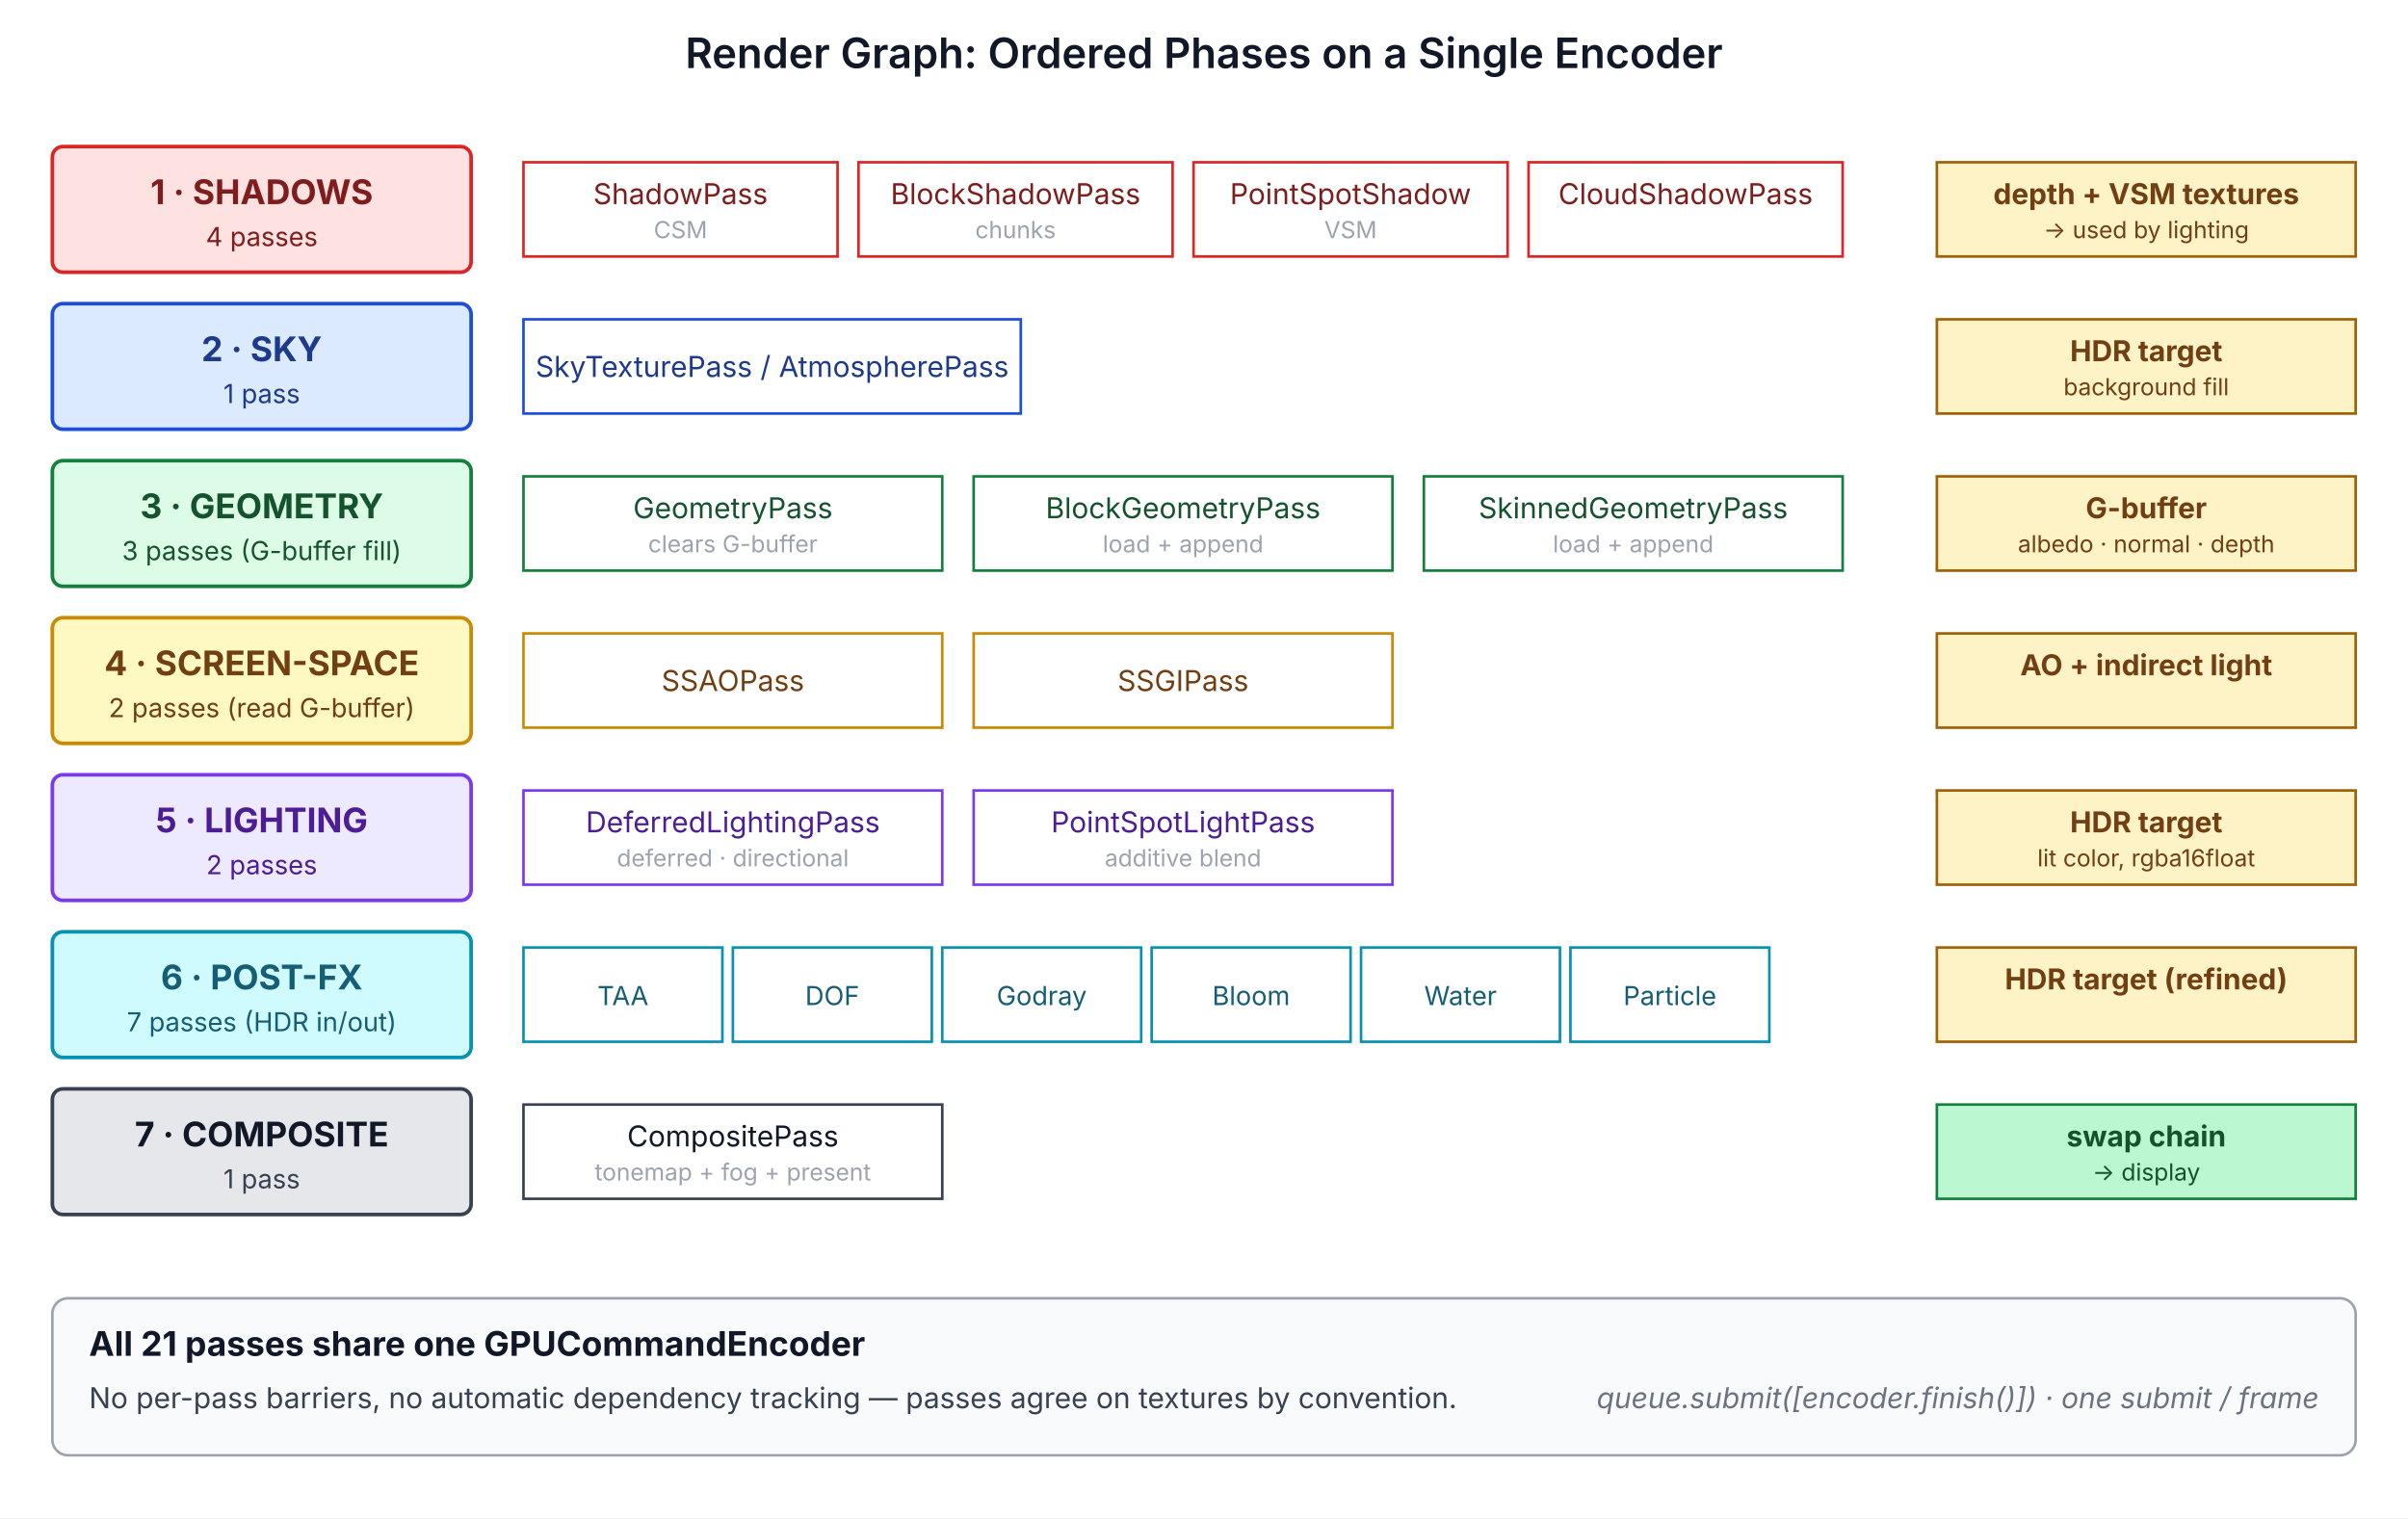
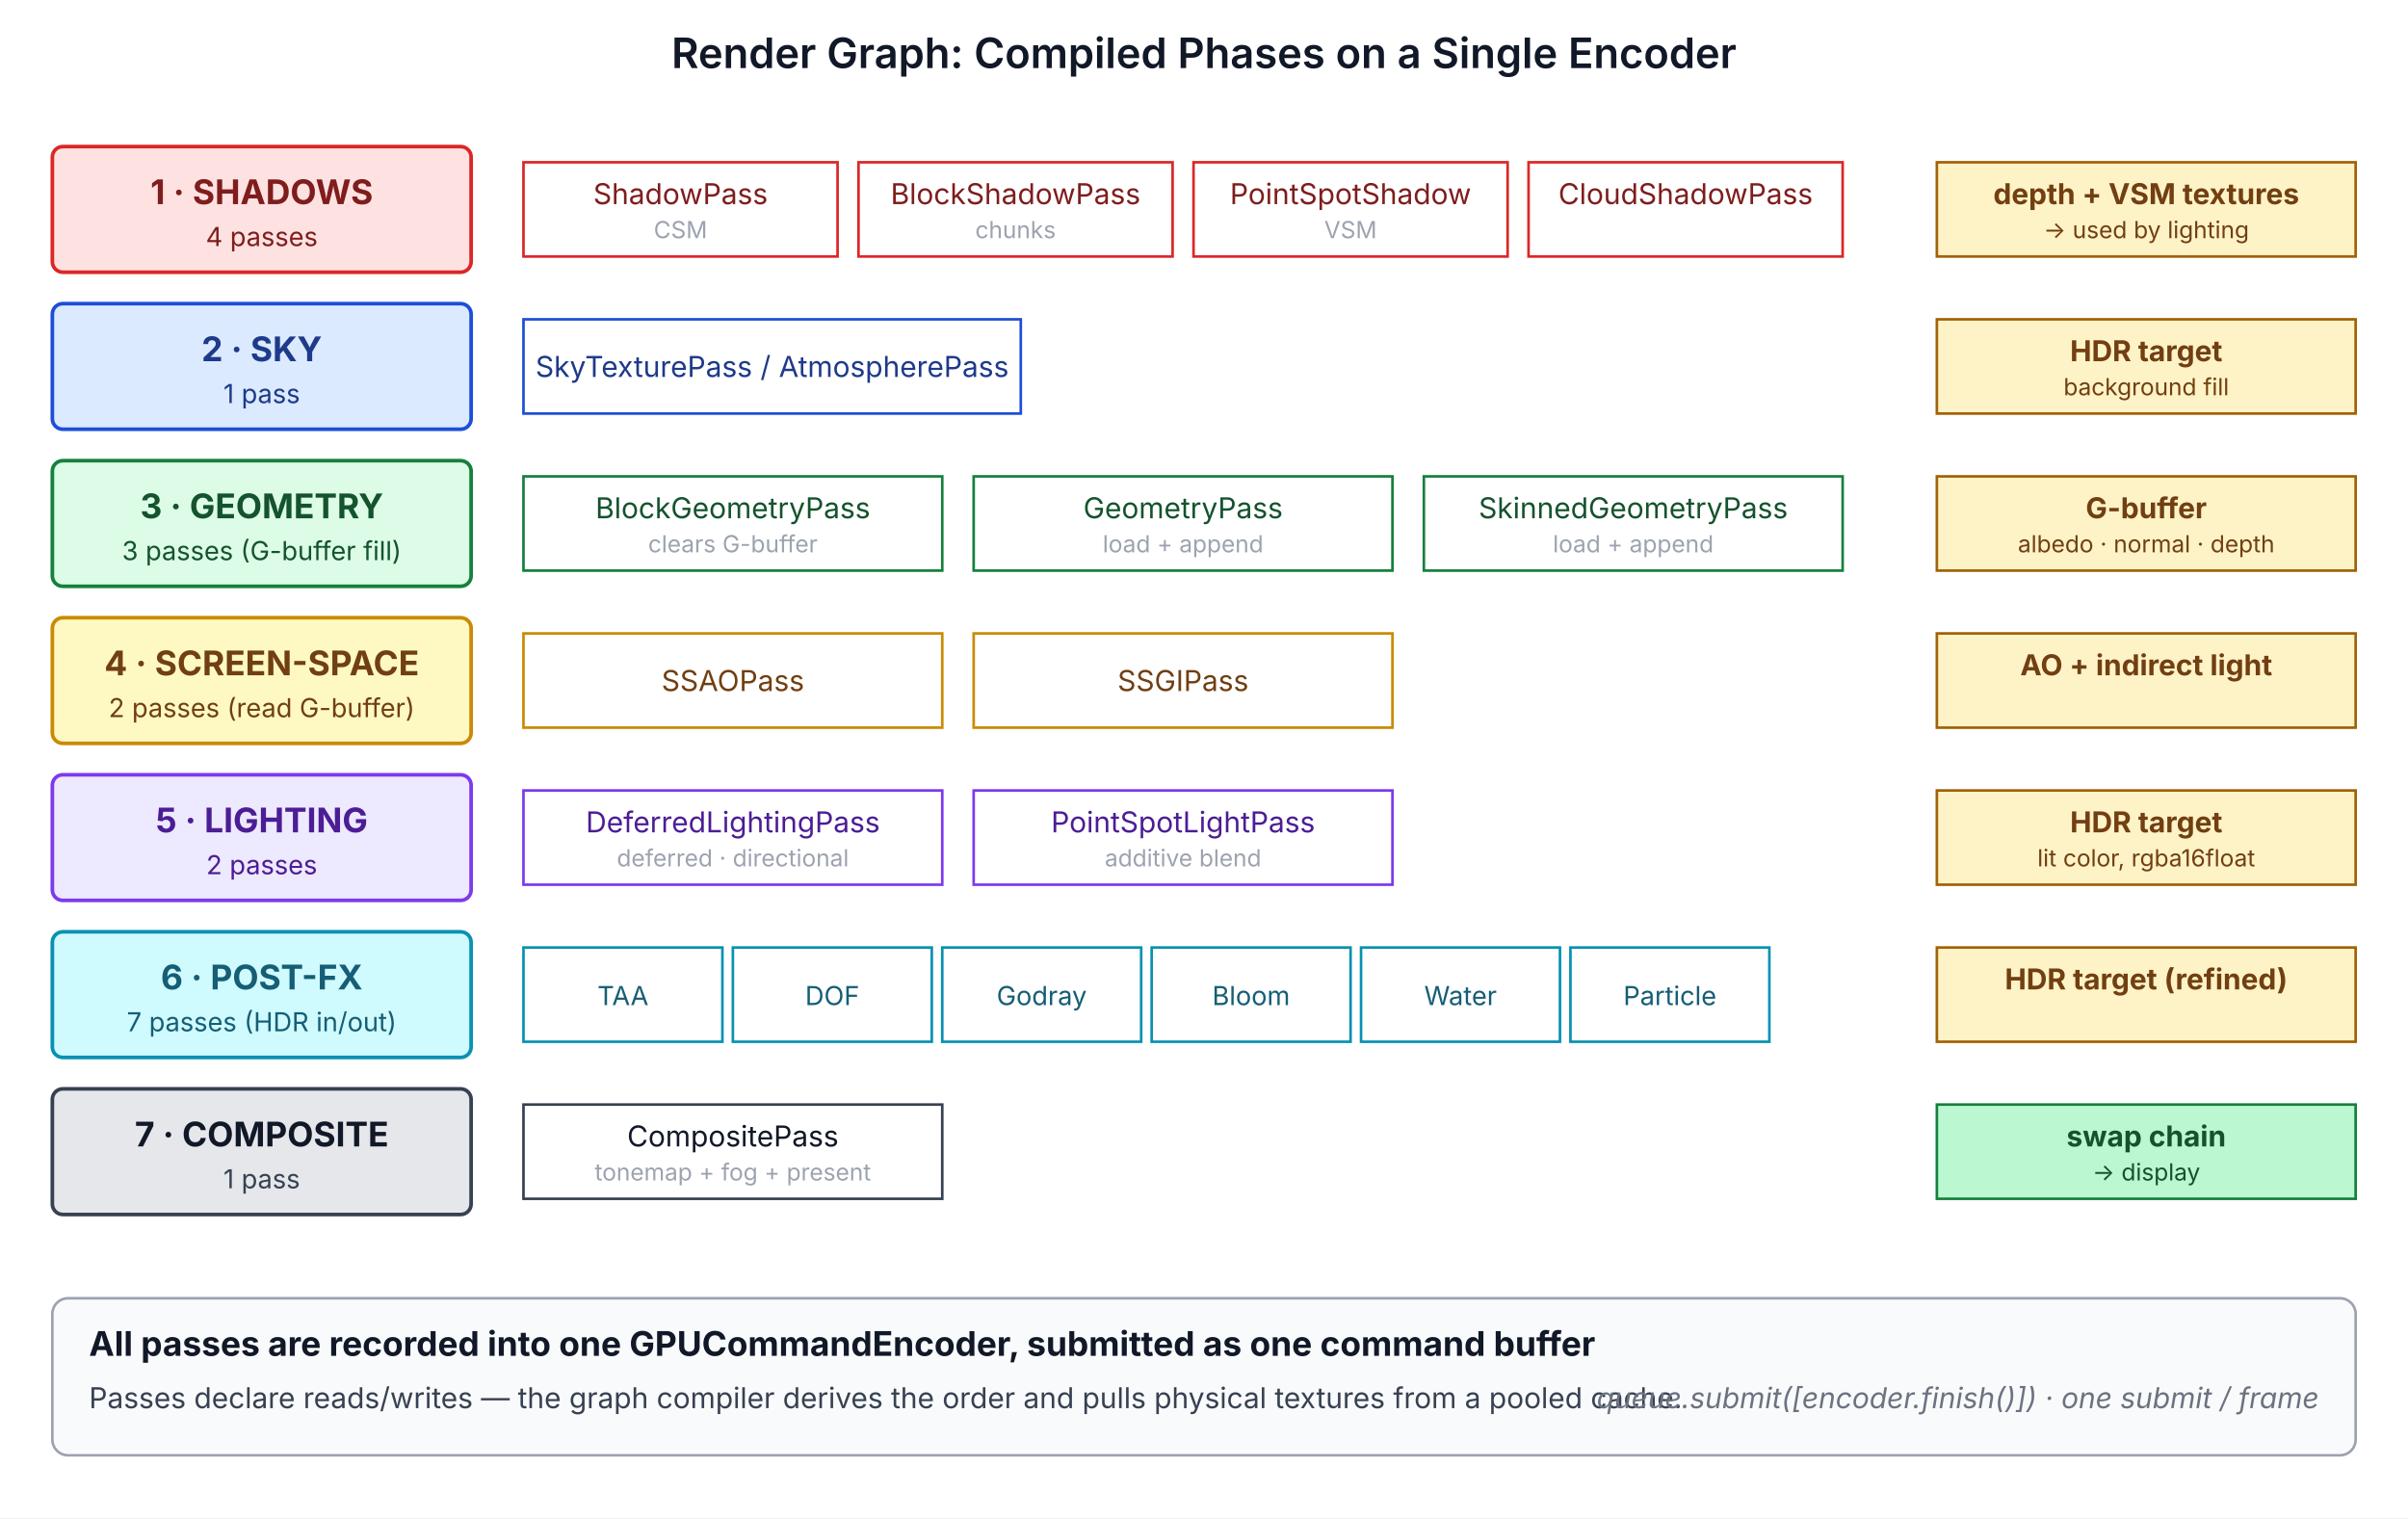
<svg xmlns="http://www.w3.org/2000/svg" viewBox="0 0 920 580" font-family="system-ui, -apple-system, sans-serif" font-size="13">
  <rect width="920" height="580" fill="#ffffff" />
-   <text x="460" y="26" text-anchor="middle" font-size="16" font-weight="600" fill="#111827">Render Graph: Ordered Phases on a Single Encoder</text>
+   <text x="460" y="26" text-anchor="middle" font-size="16" font-weight="600" fill="#111827">Render Graph: Compiled Phases on a Single Encoder</text>
  <defs>
    <marker id="rgArr" viewBox="0 0 10 10" refX="9" refY="5" markerWidth="9" markerHeight="9" orient="auto-start-reverse">
      <path d="M0,0 L10,5 L0,10 z" fill="#374151" />
    </marker>
  </defs>
  <g transform="translate(20, 56)">
    <rect x="0" y="0" width="160" height="48" fill="#fee2e2" stroke="#dc2626" stroke-width="1.4" rx="4" />
    <text x="80" y="22" text-anchor="middle" font-weight="700" fill="#7f1d1d">1 · SHADOWS</text>
    <text x="80" y="38" text-anchor="middle" font-size="10" fill="#7f1d1d">4 passes</text>
    <g font-size="11" fill="#7f1d1d" transform="translate(180, 0)">
      <rect x="0" y="6" width="120" height="36" fill="#fff" stroke="#dc2626" stroke-width="1" />
      <text x="60" y="22" text-anchor="middle">ShadowPass</text>
      <text x="60" y="35" text-anchor="middle" font-size="9" fill="#9ca3af">CSM</text>
      <rect x="128" y="6" width="120" height="36" fill="#fff" stroke="#dc2626" stroke-width="1" />
      <text x="188" y="22" text-anchor="middle">BlockShadowPass</text>
      <text x="188" y="35" text-anchor="middle" font-size="9" fill="#9ca3af">chunks</text>
      <rect x="256" y="6" width="120" height="36" fill="#fff" stroke="#dc2626" stroke-width="1" />
      <text x="316" y="22" text-anchor="middle">PointSpotShadow</text>
      <text x="316" y="35" text-anchor="middle" font-size="9" fill="#9ca3af">VSM</text>
      <rect x="384" y="6" width="120" height="36" fill="#fff" stroke="#dc2626" stroke-width="1" />
      <text x="444" y="22" text-anchor="middle">CloudShadowPass</text>
    </g>
    <g transform="translate(720, 0)">
      <rect x="0" y="6" width="160" height="36" fill="#fef3c7" stroke="#a16207" stroke-width="1" />
      <text x="80" y="22" text-anchor="middle" font-size="11" font-weight="700" fill="#713f12">depth + VSM textures</text>
      <text x="80" y="35" text-anchor="middle" font-size="9" fill="#713f12">→ used by lighting</text>
    </g>
  </g>
  <g transform="translate(20, 116)">
    <rect x="0" y="0" width="160" height="48" fill="#dbeafe" stroke="#1d4ed8" stroke-width="1.4" rx="4" />
    <text x="80" y="22" text-anchor="middle" font-weight="700" fill="#1e3a8a">2 · SKY</text>
    <text x="80" y="38" text-anchor="middle" font-size="10" fill="#1e3a8a">1 pass</text>
    <g font-size="11" fill="#1e3a8a" transform="translate(180, 0)">
      <rect x="0" y="6" width="190" height="36" fill="#fff" stroke="#1d4ed8" stroke-width="1" />
      <text x="95" y="28" text-anchor="middle">SkyTexturePass / AtmospherePass</text>
    </g>
    <g transform="translate(720, 0)">
      <rect x="0" y="6" width="160" height="36" fill="#fef3c7" stroke="#a16207" stroke-width="1" />
      <text x="80" y="22" text-anchor="middle" font-size="11" font-weight="700" fill="#713f12">HDR target</text>
      <text x="80" y="35" text-anchor="middle" font-size="9" fill="#713f12">background fill</text>
    </g>
  </g>
  <g transform="translate(20, 176)">
    <rect x="0" y="0" width="160" height="48" fill="#dcfce7" stroke="#15803d" stroke-width="1.4" rx="4" />
    <text x="80" y="22" text-anchor="middle" font-weight="700" fill="#14532d">3 · GEOMETRY</text>
    <text x="80" y="38" text-anchor="middle" font-size="10" fill="#14532d">3 passes (G-buffer fill)</text>
    <g font-size="11" fill="#14532d" transform="translate(180, 0)">
      <rect x="0" y="6" width="160" height="36" fill="#fff" stroke="#15803d" stroke-width="1" />
-       <text x="80" y="22" text-anchor="middle">GeometryPass</text>
+       <text x="80" y="22" text-anchor="middle">BlockGeometryPass</text>
      <text x="80" y="35" text-anchor="middle" font-size="9" fill="#9ca3af">clears G-buffer</text>
      <rect x="172" y="6" width="160" height="36" fill="#fff" stroke="#15803d" stroke-width="1" />
-       <text x="252" y="22" text-anchor="middle">BlockGeometryPass</text>
+       <text x="252" y="22" text-anchor="middle">GeometryPass</text>
      <text x="252" y="35" text-anchor="middle" font-size="9" fill="#9ca3af">load + append</text>
      <rect x="344" y="6" width="160" height="36" fill="#fff" stroke="#15803d" stroke-width="1" />
      <text x="424" y="22" text-anchor="middle">SkinnedGeometryPass</text>
      <text x="424" y="35" text-anchor="middle" font-size="9" fill="#9ca3af">load + append</text>
    </g>
    <g transform="translate(720, 0)">
      <rect x="0" y="6" width="160" height="36" fill="#fef3c7" stroke="#a16207" stroke-width="1" />
      <text x="80" y="22" text-anchor="middle" font-size="11" font-weight="700" fill="#713f12">G-buffer</text>
      <text x="80" y="35" text-anchor="middle" font-size="9" fill="#713f12">albedo · normal · depth</text>
    </g>
  </g>
  <g transform="translate(20, 236)">
    <rect x="0" y="0" width="160" height="48" fill="#fef9c3" stroke="#ca8a04" stroke-width="1.4" rx="4" />
    <text x="80" y="22" text-anchor="middle" font-weight="700" fill="#713f12">4 · SCREEN-SPACE</text>
    <text x="80" y="38" text-anchor="middle" font-size="10" fill="#713f12">2 passes (read G-buffer)</text>
    <g font-size="11" fill="#713f12" transform="translate(180, 0)">
      <rect x="0" y="6" width="160" height="36" fill="#fff" stroke="#ca8a04" stroke-width="1" />
      <text x="80" y="28" text-anchor="middle">SSAOPass</text>
      <rect x="172" y="6" width="160" height="36" fill="#fff" stroke="#ca8a04" stroke-width="1" />
      <text x="252" y="28" text-anchor="middle">SSGIPass</text>
    </g>
    <g transform="translate(720, 0)">
      <rect x="0" y="6" width="160" height="36" fill="#fef3c7" stroke="#a16207" stroke-width="1" />
      <text x="80" y="22" text-anchor="middle" font-size="11" font-weight="700" fill="#713f12">AO + indirect light</text>
    </g>
  </g>
  <g transform="translate(20, 296)">
    <rect x="0" y="0" width="160" height="48" fill="#ede9fe" stroke="#7c3aed" stroke-width="1.4" rx="4" />
    <text x="80" y="22" text-anchor="middle" font-weight="700" fill="#4c1d95">5 · LIGHTING</text>
    <text x="80" y="38" text-anchor="middle" font-size="10" fill="#4c1d95">2 passes</text>
    <g font-size="11" fill="#4c1d95" transform="translate(180, 0)">
      <rect x="0" y="6" width="160" height="36" fill="#fff" stroke="#7c3aed" stroke-width="1" />
      <text x="80" y="22" text-anchor="middle">DeferredLightingPass</text>
      <text x="80" y="35" text-anchor="middle" font-size="9" fill="#9ca3af">deferred · directional</text>
      <rect x="172" y="6" width="160" height="36" fill="#fff" stroke="#7c3aed" stroke-width="1" />
      <text x="252" y="22" text-anchor="middle">PointSpotLightPass</text>
      <text x="252" y="35" text-anchor="middle" font-size="9" fill="#9ca3af">additive blend</text>
    </g>
    <g transform="translate(720, 0)">
      <rect x="0" y="6" width="160" height="36" fill="#fef3c7" stroke="#a16207" stroke-width="1" />
      <text x="80" y="22" text-anchor="middle" font-size="11" font-weight="700" fill="#713f12">HDR target</text>
      <text x="80" y="35" text-anchor="middle" font-size="9" fill="#713f12">lit color, rgba16float</text>
    </g>
  </g>
  <g transform="translate(20, 356)">
    <rect x="0" y="0" width="160" height="48" fill="#cffafe" stroke="#0891b2" stroke-width="1.4" rx="4" />
    <text x="80" y="22" text-anchor="middle" font-weight="700" fill="#155e75">6 · POST-FX</text>
    <text x="80" y="38" text-anchor="middle" font-size="10" fill="#155e75">7 passes (HDR in/out)</text>
    <g font-size="10" fill="#155e75" transform="translate(180, 0)">
      <rect x="0" y="6" width="76" height="36" fill="#fff" stroke="#0891b2" stroke-width="1" />
      <text x="38" y="28" text-anchor="middle">TAA</text>
      <rect x="80" y="6" width="76" height="36" fill="#fff" stroke="#0891b2" stroke-width="1" />
      <text x="118" y="28" text-anchor="middle">DOF</text>
      <rect x="160" y="6" width="76" height="36" fill="#fff" stroke="#0891b2" stroke-width="1" />
      <text x="198" y="28" text-anchor="middle">Godray</text>
      <rect x="240" y="6" width="76" height="36" fill="#fff" stroke="#0891b2" stroke-width="1" />
      <text x="278" y="28" text-anchor="middle">Bloom</text>
      <rect x="320" y="6" width="76" height="36" fill="#fff" stroke="#0891b2" stroke-width="1" />
      <text x="358" y="28" text-anchor="middle">Water</text>
      <rect x="400" y="6" width="76" height="36" fill="#fff" stroke="#0891b2" stroke-width="1" />
      <text x="438" y="28" text-anchor="middle">Particle</text>
    </g>
    <g transform="translate(720, 0)">
      <rect x="0" y="6" width="160" height="36" fill="#fef3c7" stroke="#a16207" stroke-width="1" />
      <text x="80" y="22" text-anchor="middle" font-size="11" font-weight="700" fill="#713f12">HDR target (refined)</text>
    </g>
  </g>
  <g transform="translate(20, 416)">
    <rect x="0" y="0" width="160" height="48" fill="#e5e7eb" stroke="#374151" stroke-width="1.4" rx="4" />
    <text x="80" y="22" text-anchor="middle" font-weight="700" fill="#111827">7 · COMPOSITE</text>
    <text x="80" y="38" text-anchor="middle" font-size="10" fill="#374151">1 pass</text>
    <g font-size="11" fill="#111827" transform="translate(180, 0)">
      <rect x="0" y="6" width="160" height="36" fill="#fff" stroke="#374151" stroke-width="1" />
      <text x="80" y="22" text-anchor="middle">CompositePass</text>
      <text x="80" y="35" text-anchor="middle" font-size="9" fill="#9ca3af">tonemap + fog + present</text>
    </g>
    <g transform="translate(720, 0)">
      <rect x="0" y="6" width="160" height="36" fill="#bbf7d0" stroke="#15803d" stroke-width="1" />
      <text x="80" y="22" text-anchor="middle" font-size="11" font-weight="700" fill="#14532d">swap chain</text>
      <text x="80" y="35" text-anchor="middle" font-size="9" fill="#14532d">→ display</text>
    </g>
  </g>
  <g transform="translate(20, 496)">
    <rect x="0" y="0" width="880" height="60" fill="#f9fafb" stroke="#9ca3af" stroke-width="1" rx="6" />
-     <text x="14" y="22" font-weight="700" fill="#111827">All 21 passes share one GPUCommandEncoder</text>
-     <text x="14" y="42" font-size="11" fill="#374151">No per-pass barriers, no automatic dependency tracking — passes agree on textures by convention.</text>
+     <text x="14" y="22" font-weight="700" fill="#111827">All passes are recorded into one GPUCommandEncoder, submitted as one command buffer</text>
+     <text x="14" y="42" font-size="11" fill="#374151">Passes declare reads/writes — the graph compiler derives the order and pulls physical textures from a pooled cache.</text>
    <text x="866" y="42" text-anchor="end" font-size="11" font-style="italic" fill="#6b7280">queue.submit([encoder.finish()])  ·  one submit / frame</text>
  </g>
</svg>
